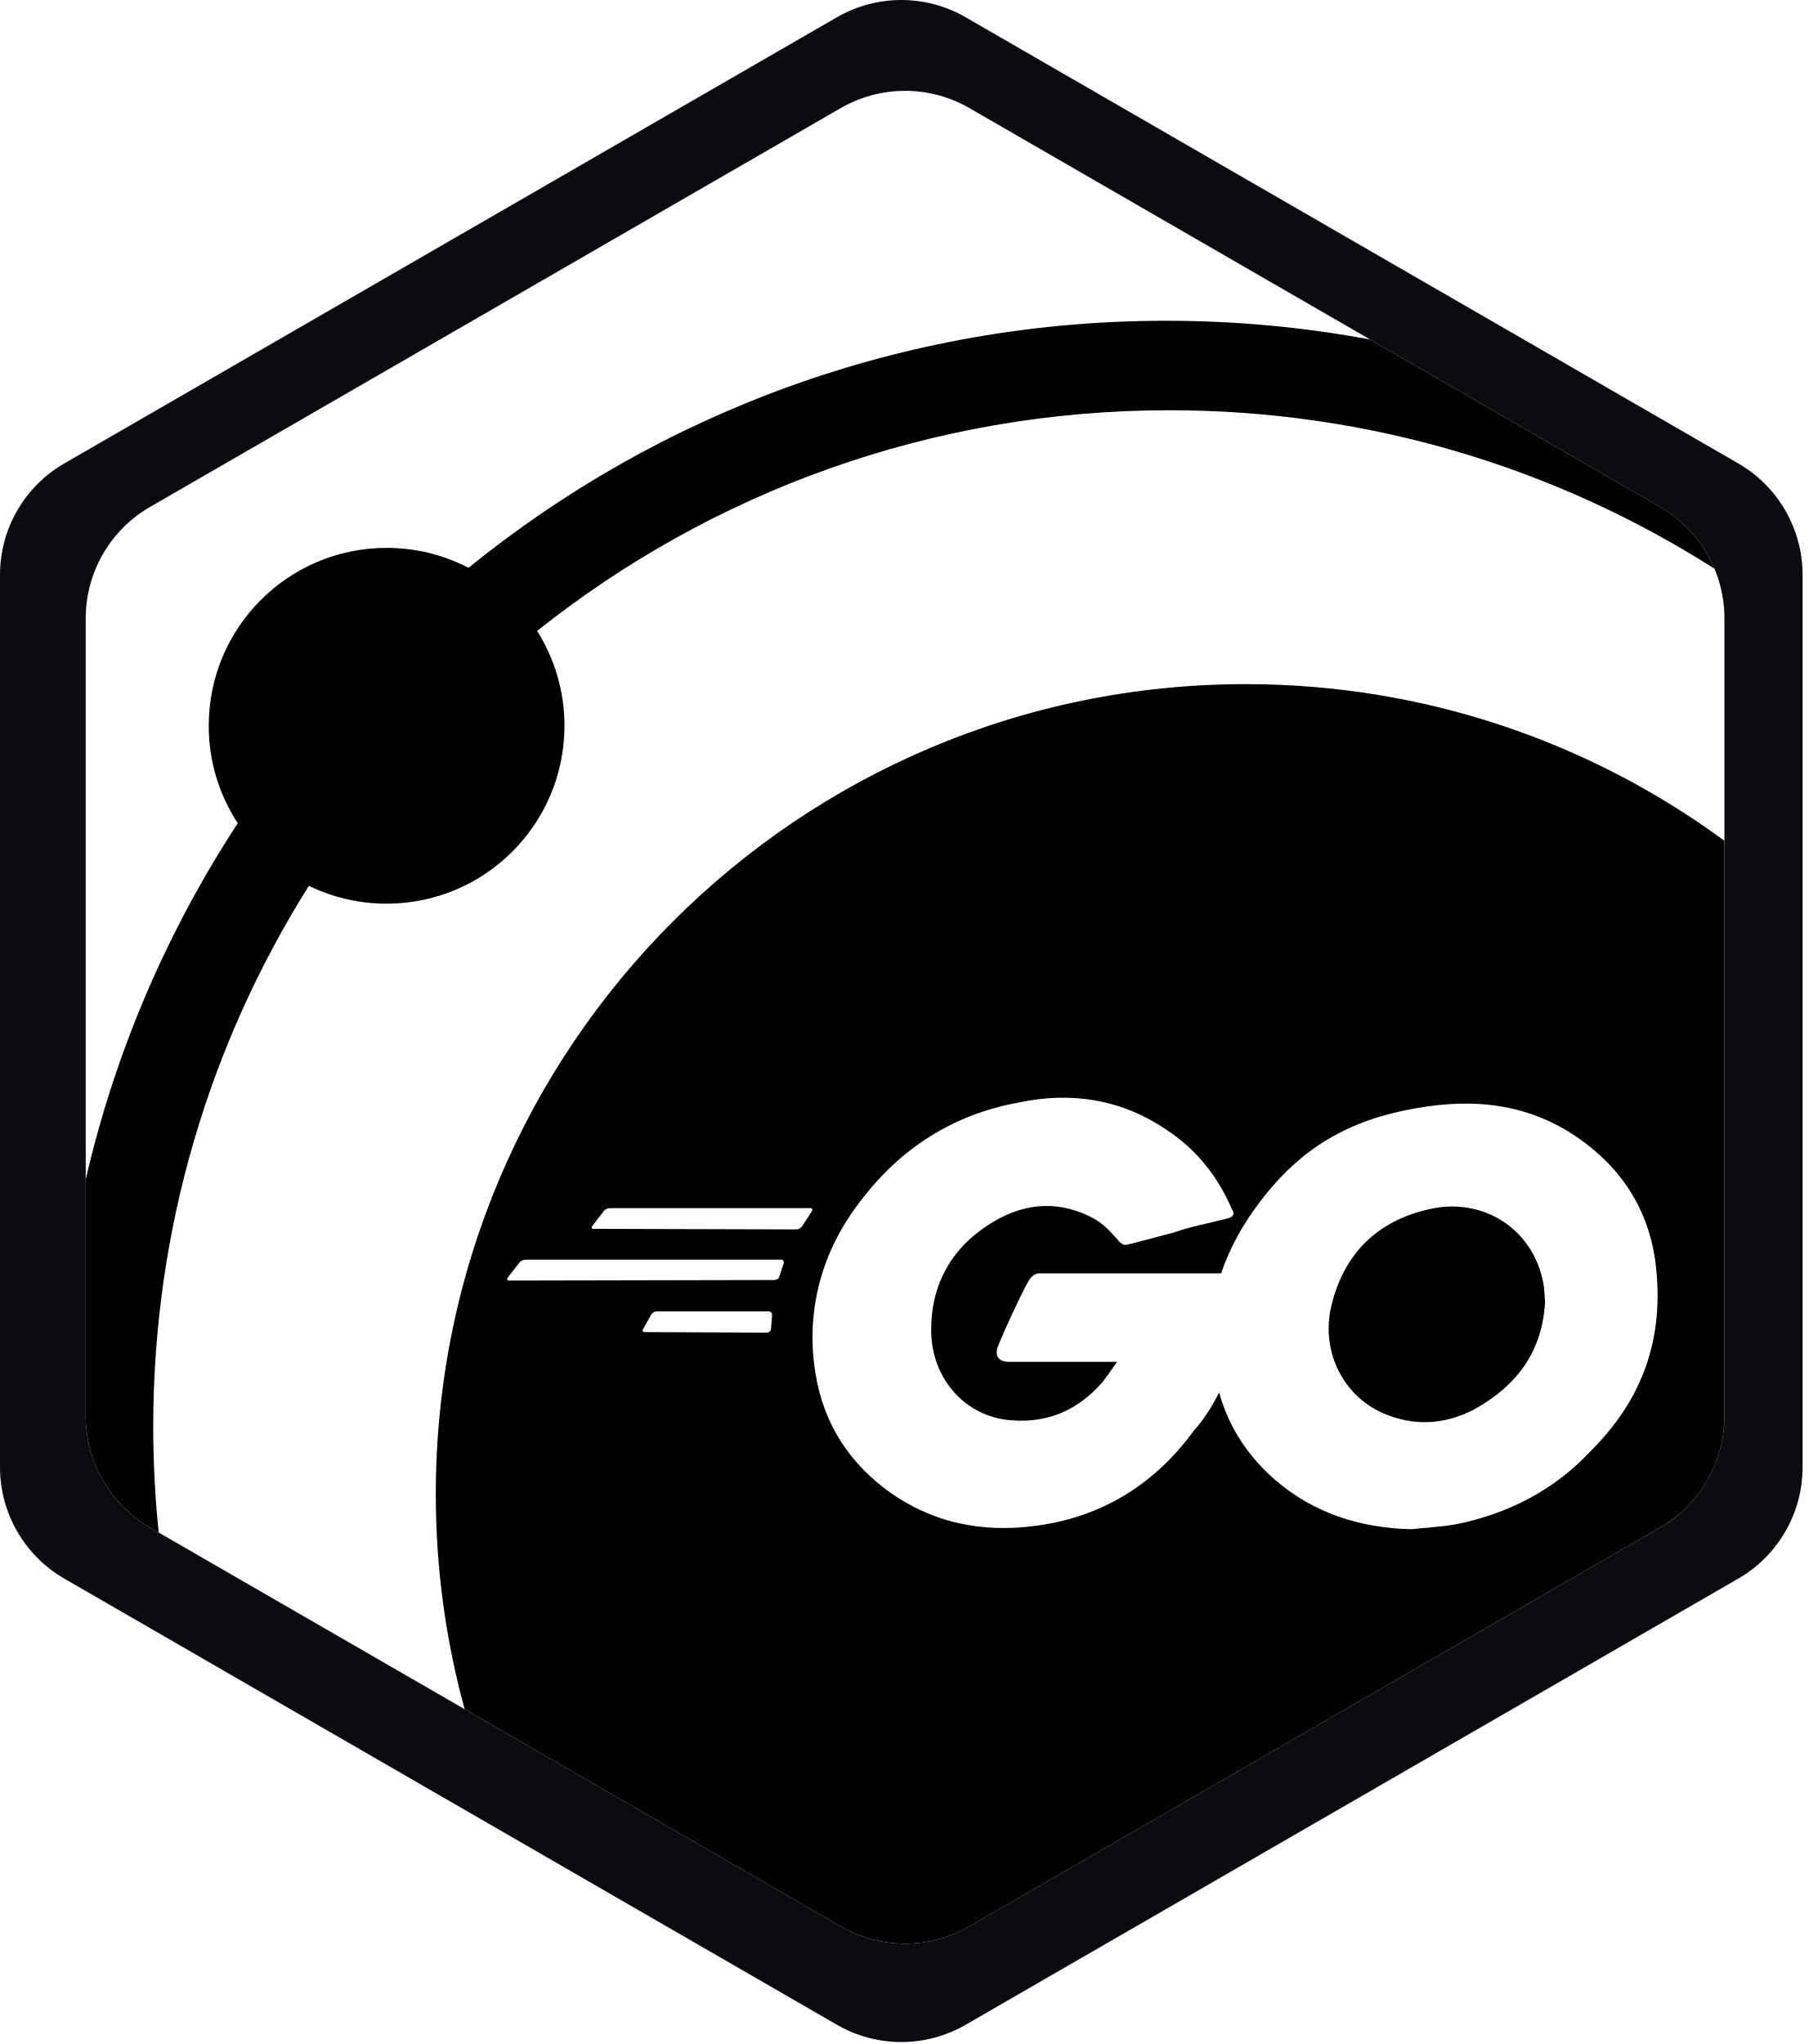
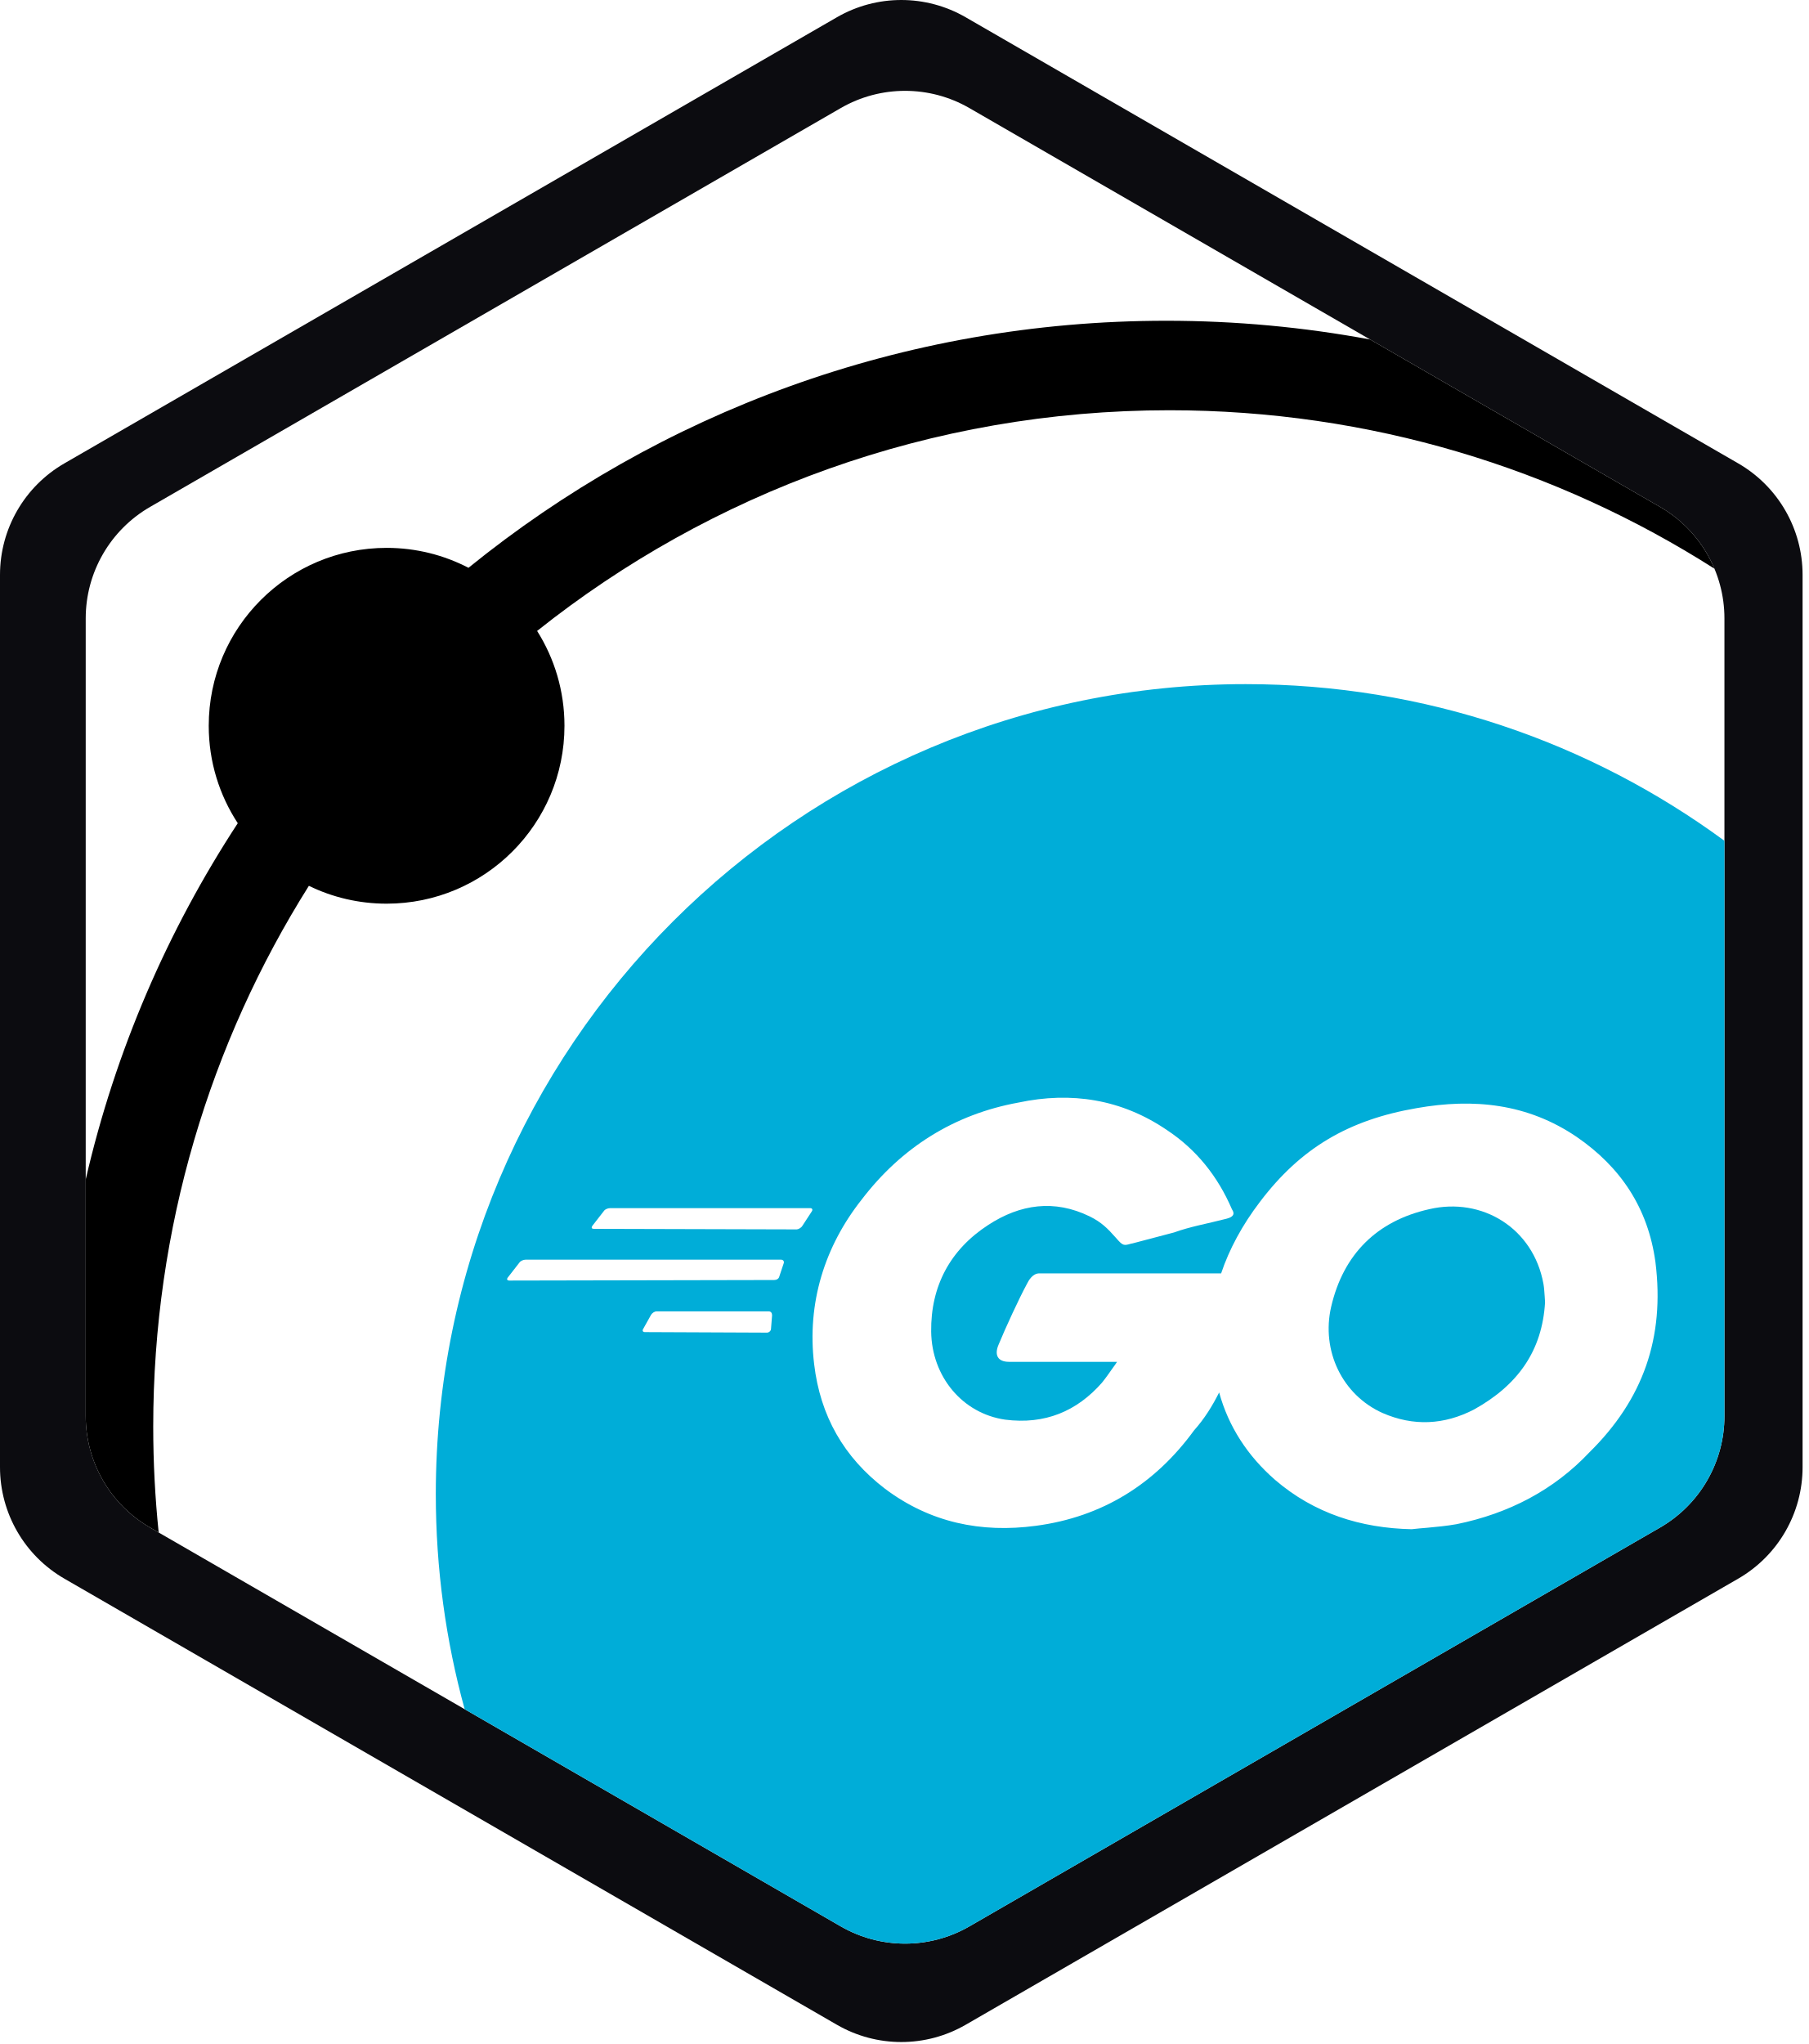
<svg xmlns="http://www.w3.org/2000/svg" width="239" height="270" viewBox="0 0 239 270" fill="none">
  <path fill-rule="evenodd" clip-rule="evenodd" d="M110.578 2.277C115.838 -0.759 122.318 -0.759 127.578 2.277L229.656 61.213C234.916 64.25 238.156 69.862 238.156 75.936V193.805C238.156 199.878 234.916 205.491 229.656 208.528L127.578 267.463C122.318 270.5 115.838 270.5 110.578 267.463L8.5 208.528C3.24 205.491 0 199.878 0 193.805V75.936C0 69.862 3.24 64.25 8.5 61.213L110.578 2.277ZM128.078 14.277C122.818 11.241 116.338 11.241 111.078 14.277L19.825 66.963C14.565 70 11.325 75.612 11.325 81.686V187.055C11.325 193.128 14.565 198.741 19.825 201.778L111.078 254.463C116.338 257.5 122.818 257.5 128.078 254.463L219.331 201.778C224.591 198.741 227.831 193.128 227.831 187.055V81.686C227.831 75.612 224.591 70 219.331 66.963L128.078 14.277Z" fill="#0C0C10" />
-   <path d="M188.813 159.729C195.843 158.087 202.588 162.253 203.918 169.583C204.013 170.107 204.036 170.63 204.084 171.249C204.108 171.487 204.108 171.75 204.132 172.035C203.752 178.414 200.569 182.959 194.727 186.196C190.808 188.219 186.747 188.433 182.662 186.648C177.342 184.268 174.539 178.413 175.869 172.63C177.484 165.656 181.926 161.277 188.813 159.729Z" fill="black" />
-   <path fill-rule="evenodd" clip-rule="evenodd" d="M164.578 90.37C188.243 90.37 210.113 98.054 227.831 111.061V187.055C227.831 193.128 224.591 198.741 219.331 201.777L128.078 254.463C122.818 257.5 116.338 257.5 111.078 254.463L61.391 225.775C58.906 216.73 57.578 207.205 57.578 197.37C57.578 138.276 105.484 90.37 164.578 90.37ZM154.186 149.281C148.177 145.188 141.527 144.164 134.568 145.64C126.066 147.187 119.107 151.566 113.835 158.468C108.966 164.632 106.591 172.106 107.564 180.198C108.372 187.029 111.484 192.504 116.946 196.669C122.884 201.119 129.605 202.524 136.872 201.548C145.66 200.382 152.618 196.002 157.748 188.957C159.173 187.362 160.195 185.673 161.073 183.936C162.308 188.434 164.826 192.313 168.459 195.479C173.636 199.929 179.789 201.857 186.51 202C187.175 201.929 187.84 201.857 188.528 201.81C189.811 201.691 191.117 201.572 192.447 201.334C199.335 199.93 205.319 196.811 209.998 191.837C217.075 184.863 219.973 176.723 218.714 166.703C217.74 159.587 214.13 154.161 208.288 150.162C201.828 145.783 194.727 145.044 187.175 146.377C178.174 147.924 171.856 151.638 166.465 158.754C164.137 161.8 162.404 165.014 161.335 168.203H137.323C136.421 168.203 135.898 169.155 135.685 169.583C134.64 171.511 132.858 175.367 131.908 177.676C131.386 178.937 131.766 179.889 133.31 179.889H147.583C147.393 180.174 147.227 180.437 147.037 180.675C146.538 181.389 146.087 182.031 145.588 182.649C142.263 186.434 138.036 188.196 132.811 187.529C127.158 186.72 123.098 181.841 123.026 175.891C122.955 169.893 125.543 165.061 130.578 161.801C134.782 159.064 139.295 158.397 143.974 160.682C145.517 161.443 146.324 162.252 147.44 163.514C148.367 164.585 148.462 164.561 149.46 164.275L149.603 164.252C151.621 163.728 153.379 163.252 155.112 162.8C157.297 162.014 159.435 161.658 162.023 160.991C162.902 160.777 163.211 160.396 162.76 159.729C160.907 155.422 158.104 151.876 154.186 149.281ZM86.76 173.225C86.463 173.225 86.168 173.439 86.019 173.677L84.983 175.533C84.836 175.747 84.91 175.962 85.204 175.962L101.343 176.033C101.557 176.033 101.865 175.819 101.865 175.533L102.007 173.748C102.007 173.439 101.864 173.225 101.556 173.225H86.76ZM69.441 166.394C69.146 166.394 68.776 166.56 68.628 166.774L67.074 168.774C66.926 168.988 67 169.154 67.296 169.154L102.292 169.083C102.601 169.083 102.886 168.916 102.957 168.631L103.551 166.846C103.622 166.632 103.479 166.394 103.194 166.394H69.441ZM80.618 159.587C80.322 159.587 79.951 159.729 79.804 159.943L78.248 161.943C78.101 162.181 78.175 162.324 78.472 162.324L105.261 162.396C105.474 162.396 105.854 162.181 105.997 161.943L107.256 160.016C107.398 159.801 107.327 159.587 107.042 159.587H80.618Z" fill="black" />
+   <path d="M188.813 159.729C195.843 158.087 202.588 162.253 203.918 169.583C204.013 170.107 204.036 170.63 204.084 171.249C204.108 171.487 204.108 171.75 204.132 172.035C203.752 178.414 200.569 182.959 194.727 186.196C190.808 188.219 186.747 188.433 182.662 186.648C177.342 184.268 174.539 178.413 175.869 172.63C177.484 165.656 181.926 161.277 188.813 159.729Z" fill="#00ADD8" />
+   <path fill-rule="evenodd" clip-rule="evenodd" d="M164.578 90.37C188.243 90.37 210.113 98.054 227.831 111.061V187.055C227.831 193.128 224.591 198.741 219.331 201.777L128.078 254.463C122.818 257.5 116.338 257.5 111.078 254.463L61.391 225.775C58.906 216.73 57.578 207.205 57.578 197.37C57.578 138.276 105.484 90.37 164.578 90.37ZM154.186 149.281C148.177 145.188 141.527 144.164 134.568 145.64C126.066 147.187 119.107 151.566 113.835 158.468C108.966 164.632 106.591 172.106 107.564 180.198C108.372 187.029 111.484 192.504 116.946 196.669C122.884 201.119 129.605 202.524 136.872 201.548C145.66 200.382 152.618 196.002 157.748 188.957C159.173 187.362 160.195 185.673 161.073 183.936C162.308 188.434 164.826 192.313 168.459 195.479C173.636 199.929 179.789 201.857 186.51 202C187.175 201.929 187.84 201.857 188.528 201.81C189.811 201.691 191.117 201.572 192.447 201.334C199.335 199.93 205.319 196.811 209.998 191.837C217.075 184.863 219.973 176.723 218.714 166.703C217.74 159.587 214.13 154.161 208.288 150.162C201.828 145.783 194.727 145.044 187.175 146.377C178.174 147.924 171.856 151.638 166.465 158.754C164.137 161.8 162.404 165.014 161.335 168.203H137.323C136.421 168.203 135.898 169.155 135.685 169.583C134.64 171.511 132.858 175.367 131.908 177.676C131.386 178.937 131.766 179.889 133.31 179.889H147.583C147.393 180.174 147.227 180.437 147.037 180.675C146.538 181.389 146.087 182.031 145.588 182.649C142.263 186.434 138.036 188.196 132.811 187.529C127.158 186.72 123.098 181.841 123.026 175.891C122.955 169.893 125.543 165.061 130.578 161.801C134.782 159.064 139.295 158.397 143.974 160.682C145.517 161.443 146.324 162.252 147.44 163.514C148.367 164.585 148.462 164.561 149.46 164.275L149.603 164.252C151.621 163.728 153.379 163.252 155.112 162.8C157.297 162.014 159.435 161.658 162.023 160.991C162.902 160.777 163.211 160.396 162.76 159.729C160.907 155.422 158.104 151.876 154.186 149.281ZM86.76 173.225C86.463 173.225 86.168 173.439 86.019 173.677L84.983 175.533C84.836 175.747 84.91 175.962 85.204 175.962L101.343 176.033C101.557 176.033 101.865 175.819 101.865 175.533L102.007 173.748C102.007 173.439 101.864 173.225 101.556 173.225H86.76ZM69.441 166.394C69.146 166.394 68.776 166.56 68.628 166.774L67.074 168.774C66.926 168.988 67 169.154 67.296 169.154L102.292 169.083C102.601 169.083 102.886 168.916 102.957 168.631L103.551 166.846C103.622 166.632 103.479 166.394 103.194 166.394H69.441ZM80.618 159.587C80.322 159.587 79.951 159.729 79.804 159.943L78.248 161.943C78.101 162.181 78.175 162.324 78.472 162.324L105.261 162.396C105.474 162.396 105.854 162.181 105.997 161.943L107.256 160.016C107.398 159.801 107.327 159.587 107.042 159.587H80.618Z" fill="#00ADD8" />
  <path d="M154.078 42.37C163.283 42.37 172.288 43.221 181.022 44.845L219.331 66.963C222.606 68.854 225.097 71.743 226.512 75.12C205.702 61.87 180.998 54.191 154.5 54.191C122.921 54.191 93.89 65.096 70.963 83.343C73.252 86.969 74.578 91.265 74.578 95.87C74.578 108.849 64.057 119.37 51.078 119.37C47.395 119.37 43.911 118.522 40.809 117.012C27.782 137.701 20.244 162.194 20.244 188.448C20.244 193.172 20.489 197.838 20.965 202.436L19.825 201.777C14.565 198.741 11.325 193.128 11.325 187.055V155.802C15.25 138.791 22.138 122.914 31.415 108.741C28.99 105.044 27.578 100.622 27.578 95.87C27.578 82.891 38.099 72.37 51.078 72.37C54.979 72.37 58.657 73.321 61.895 75.003C87.07 54.596 119.146 42.37 154.078 42.37Z" fill="black" />
</svg>
